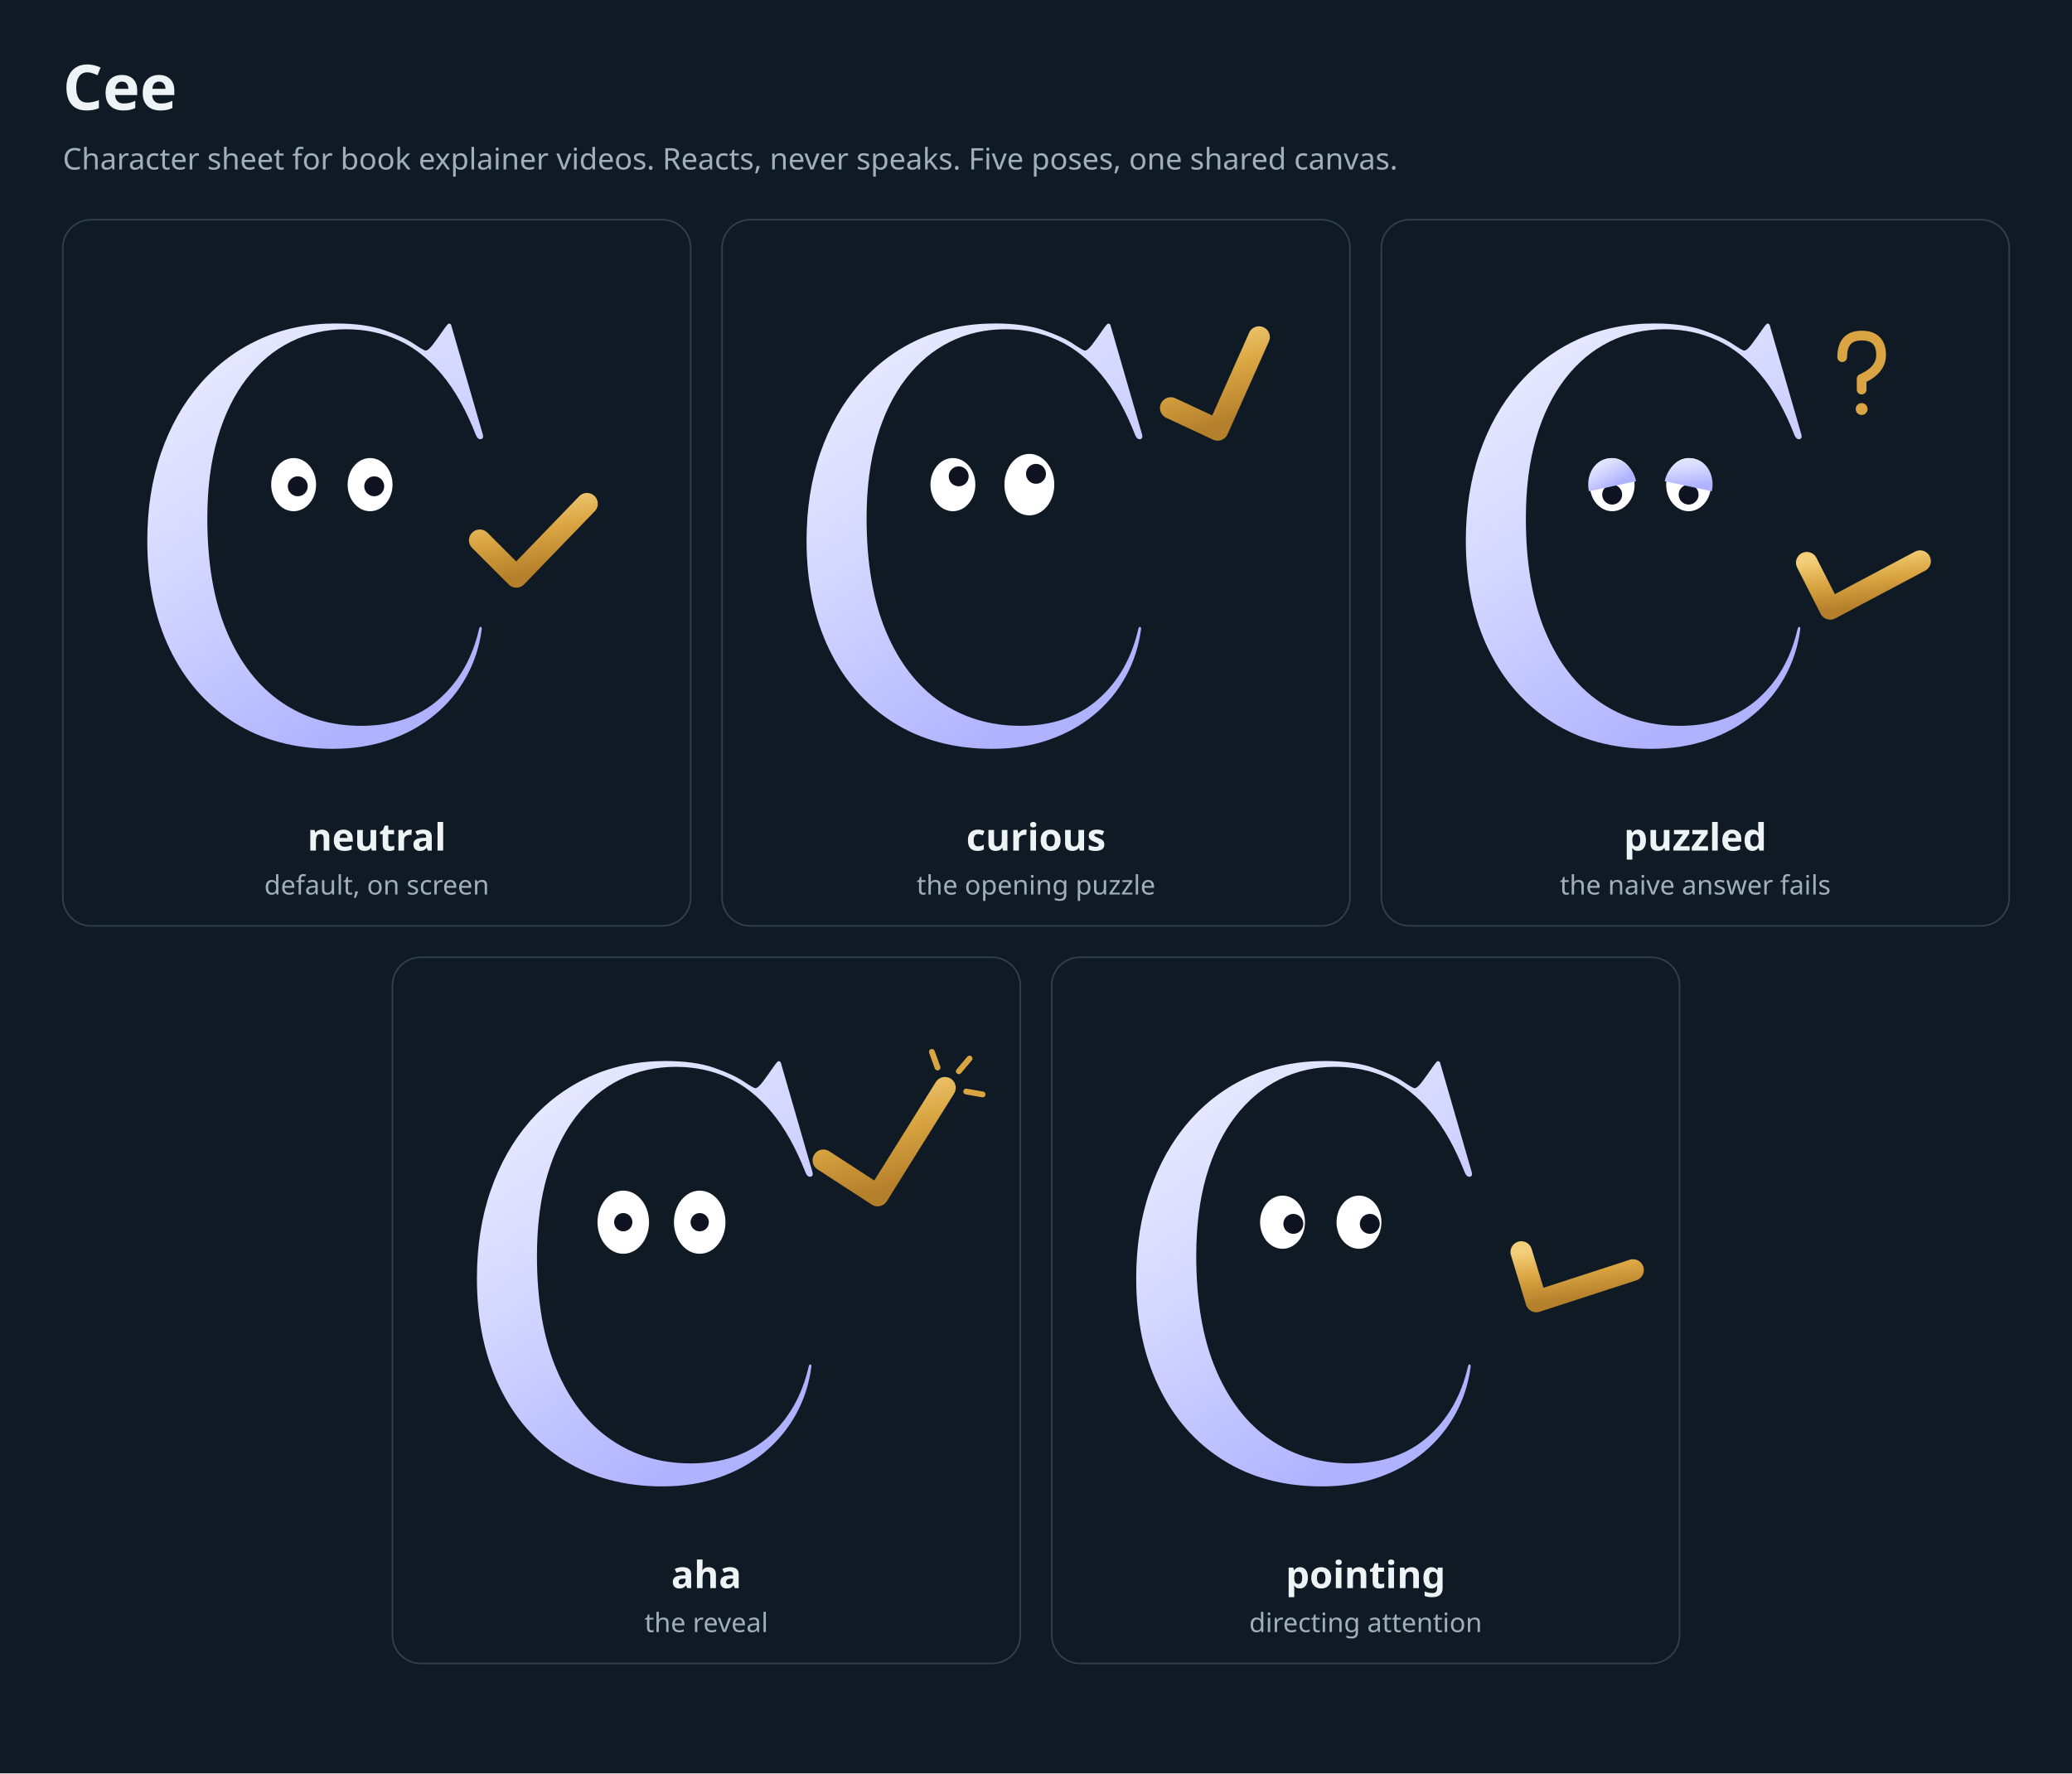
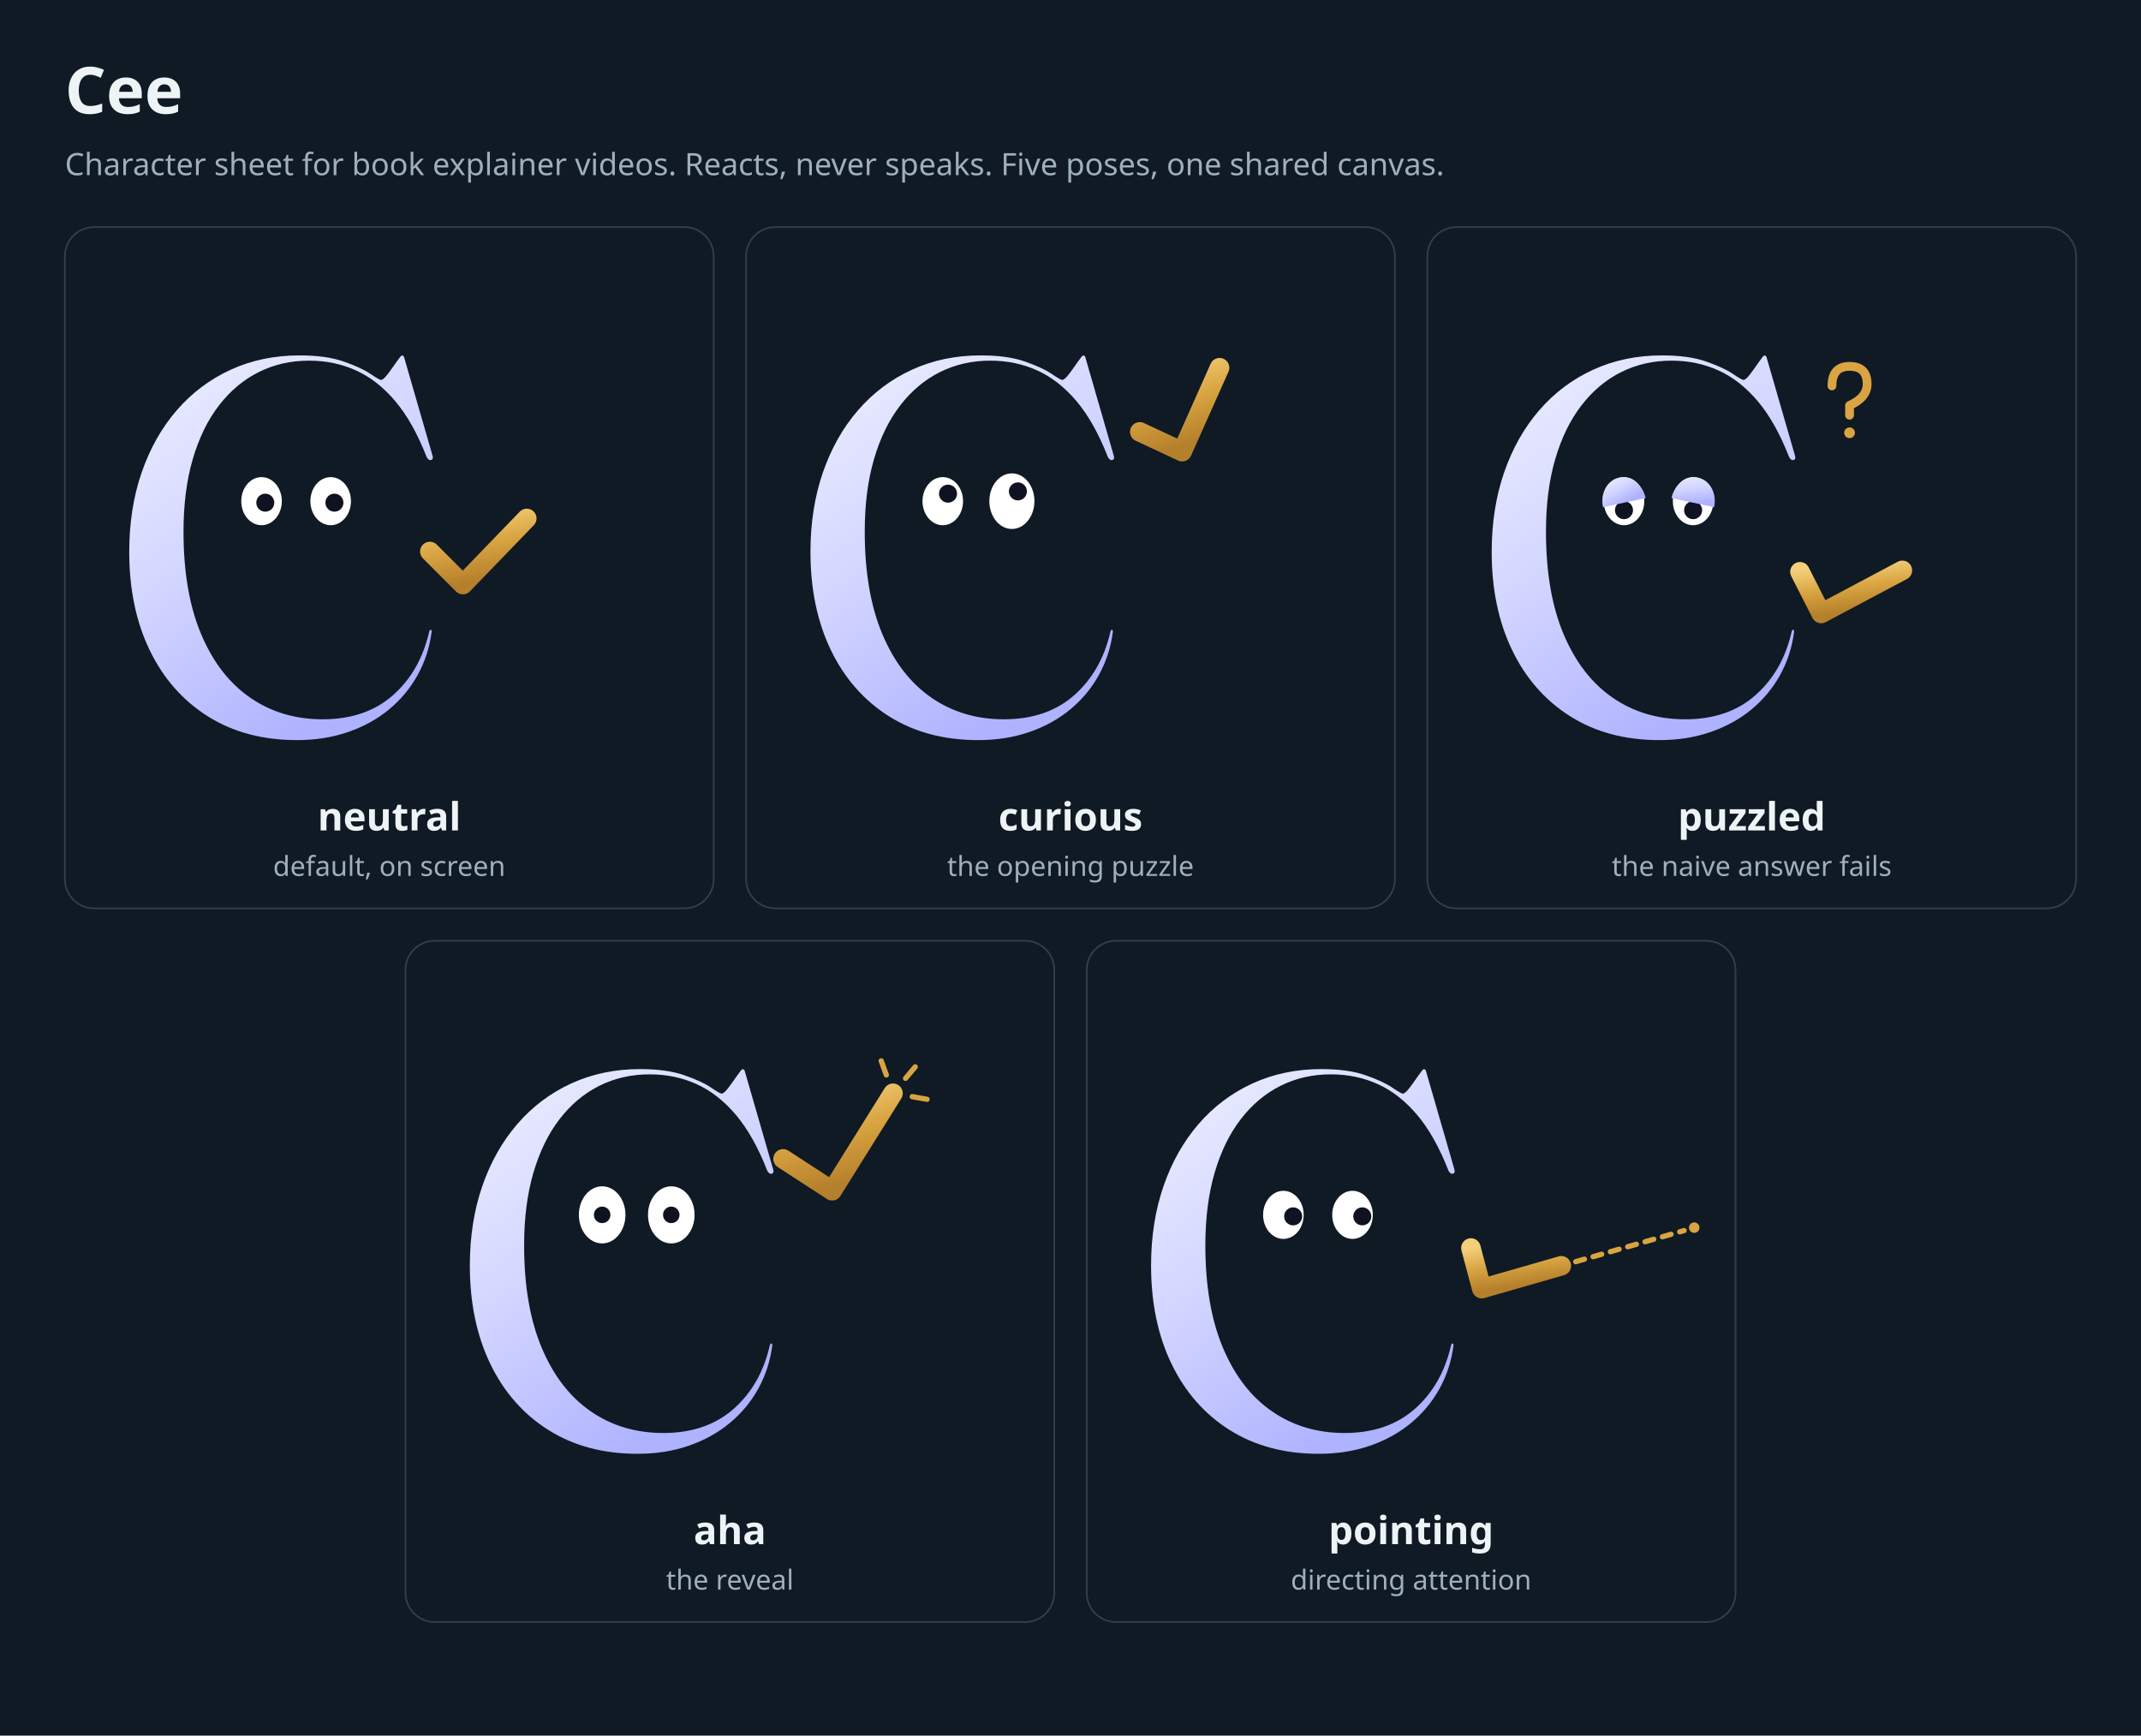
- <svg xmlns="http://www.w3.org/2000/svg" viewBox="0 0 1320 1130" width="1320" height="1130">
-   <rect width="1320" height="1130" fill="#0f1a24" />
+ <svg xmlns="http://www.w3.org/2000/svg" viewBox="0 0 1320 1070" width="1320" height="1070">
+   <rect width="1320" height="1070" fill="#0f1a24" />
  <g font-family="Hanken Grotesk, system-ui, sans-serif">
    <text x="40" y="70" fill="#eef3f5" font-size="40" font-weight="700">Cee</text>
    <text x="40" y="108" fill="#9fb0bb" font-size="19">Character sheet for book explainer videos. Reacts, never speaks. Five poses, one shared canvas.</text>
-     <rect x="40" y="140" width="400" height="450" rx="18" fill="none" stroke="#9fb0bb" stroke-opacity="0.25" />
-     <svg x="60" y="150" width="360" height="360" viewBox="200 150 680 680">
+     <rect x="40" y="140" width="400" height="420" rx="18" fill="none" stroke="#9fb0bb" stroke-opacity="0.25" />
+     <svg x="50" y="170" width="380" height="315" viewBox="200 150 820 680">
      <defs>
        <linearGradient id="neutral-lav" x1="0" y1="0" x2="0.55" y2="1">
          <stop offset="0" stop-color="#eef0ff" />
          <stop offset="0.5" stop-color="#d3d6ff" />
          <stop offset="1" stop-color="#aeb2ff" />
        </linearGradient>
        <linearGradient id="neutral-gold" x1="0" y1="0" x2="0.3" y2="1">
          <stop offset="0" stop-color="#f3cf7a" />
          <stop offset="0.5" stop-color="#d9a441" />
          <stop offset="1" stop-color="#b5802b" />
        </linearGradient>
      </defs>
      <g id="neutral-body" transform="translate(263.9 256.0) scale(0.35165)">
        <path d="M1144.527 1046.674Q1133.048 1134.675 1091.707 1209.496Q1050.367 1284.317 983.786 1339.518Q917.206 1394.719 828.645 1425.359Q740.084 1456.0 634.803 1456.0Q440.242 1456.0 297.601 1366.08Q154.961 1276.16 77.48 1115.74Q0.0 955.321 0.0 743.6Q0.0 579.52 46.98 443.3Q93.961 307.08 179.921 207.72Q265.882 108.36 384.182 54.18Q502.483 0.0 644.484 0.0Q745.283 0.0 811.483 23.12Q877.683 46.239 912.123 69.539Q946.563 92.839 952.724 92.839Q961.964 92.839 979.245 69.719Q996.526 46.599 1012.447 23.48Q1028.368 0.36 1031.888 0.36Q1035.609 0.36 1038.009 2.62Q1040.409 4.88 1041.769 12.041L1147.967 379.366Q1149.967 385.526 1148.787 390.066Q1147.607 394.606 1142.167 395.966Q1137.087 396.966 1132.587 393.606Q1128.087 390.246 1125.007 383.086Q1074.606 253.804 1007.626 174.103Q940.646 94.402 858.826 57.142Q777.007 19.882 680.489 19.882Q577.211 19.882 490.613 62.961Q404.015 106.041 339.876 189.1Q275.737 272.159 240.598 392.278Q205.459 512.397 205.459 666.836Q205.459 896.916 272.218 1055.196Q338.977 1213.475 457.755 1295.354Q576.533 1377.233 732.091 1377.233Q894.928 1377.233 998.147 1286.134Q1101.367 1195.035 1135.487 1044.954Q1136.847 1041.153 1137.887 1039.573Q1138.927 1037.993 1141.007 1038.633Q1143.447 1038.633 1144.167 1041.073Q1144.887 1043.513 1144.527 1046.674Z" fill="url(#neutral-lav)" />
      </g>
      <ellipse id="neutral-eye-l" cx="440" cy="450" rx="27" ry="32" fill="#ffffff" />
      <circle id="neutral-pupil-l" cx="445" cy="452" r="12" fill="#0f1220" />
      <ellipse id="neutral-eye-r" cx="532" cy="450" rx="27" ry="32" fill="#ffffff" />
      <circle id="neutral-pupil-r" cx="537" cy="452" r="12" fill="#0f1220" />
      <path id="neutral-hand" d="M664.0 517.0 L708.0 561.0 L793.0 473.0" fill="none" stroke="url(#neutral-gold)" stroke-width="26" stroke-linecap="round" stroke-linejoin="round" />
    </svg>
-     <text x="240" y="542" fill="#eef3f5" font-size="24" font-weight="700" text-anchor="middle">neutral</text>
-     <text x="240" y="570" fill="#9fb0bb" font-size="17" text-anchor="middle">default, on screen</text>
-     <rect x="460" y="140" width="400" height="450" rx="18" fill="none" stroke="#9fb0bb" stroke-opacity="0.25" />
-     <svg x="480" y="150" width="360" height="360" viewBox="200 150 680 680">
+     <text x="240" y="512" fill="#eef3f5" font-size="24" font-weight="700" text-anchor="middle">neutral</text>
+     <text x="240" y="540" fill="#9fb0bb" font-size="17" text-anchor="middle">default, on screen</text>
+     <rect x="460" y="140" width="400" height="420" rx="18" fill="none" stroke="#9fb0bb" stroke-opacity="0.25" />
+     <svg x="470" y="170" width="380" height="315" viewBox="200 150 820 680">
      <defs>
        <linearGradient id="curious-lav" x1="0" y1="0" x2="0.55" y2="1">
          <stop offset="0" stop-color="#eef0ff" />
          <stop offset="0.5" stop-color="#d3d6ff" />
          <stop offset="1" stop-color="#aeb2ff" />
        </linearGradient>
        <linearGradient id="curious-gold" x1="0" y1="0" x2="0.3" y2="1">
          <stop offset="0" stop-color="#f3cf7a" />
          <stop offset="0.5" stop-color="#d9a441" />
          <stop offset="1" stop-color="#b5802b" />
        </linearGradient>
      </defs>
      <g id="curious-body" transform="translate(263.9 256.0) scale(0.35165)">
        <path d="M1144.527 1046.674Q1133.048 1134.675 1091.707 1209.496Q1050.367 1284.317 983.786 1339.518Q917.206 1394.719 828.645 1425.359Q740.084 1456.0 634.803 1456.0Q440.242 1456.0 297.601 1366.08Q154.961 1276.16 77.48 1115.74Q0.0 955.321 0.0 743.6Q0.0 579.52 46.98 443.3Q93.961 307.08 179.921 207.72Q265.882 108.36 384.182 54.18Q502.483 0.0 644.484 0.0Q745.283 0.0 811.483 23.12Q877.683 46.239 912.123 69.539Q946.563 92.839 952.724 92.839Q961.964 92.839 979.245 69.719Q996.526 46.599 1012.447 23.48Q1028.368 0.36 1031.888 0.36Q1035.609 0.36 1038.009 2.62Q1040.409 4.88 1041.769 12.041L1147.967 379.366Q1149.967 385.526 1148.787 390.066Q1147.607 394.606 1142.167 395.966Q1137.087 396.966 1132.587 393.606Q1128.087 390.246 1125.007 383.086Q1074.606 253.804 1007.626 174.103Q940.646 94.402 858.826 57.142Q777.007 19.882 680.489 19.882Q577.211 19.882 490.613 62.961Q404.015 106.041 339.876 189.1Q275.737 272.159 240.598 392.278Q205.459 512.397 205.459 666.836Q205.459 896.916 272.218 1055.196Q338.977 1213.475 457.755 1295.354Q576.533 1377.233 732.091 1377.233Q894.928 1377.233 998.147 1286.134Q1101.367 1195.035 1135.487 1044.954Q1136.847 1041.153 1137.887 1039.573Q1138.927 1037.993 1141.007 1038.633Q1143.447 1038.633 1144.167 1041.073Q1144.887 1043.513 1144.527 1046.674Z" fill="url(#curious-lav)" />
      </g>
      <ellipse id="curious-eye-l" cx="440" cy="450" rx="27" ry="32" fill="#ffffff" />
      <circle id="curious-pupil-l" cx="447" cy="440" r="12" fill="#0f1220" />
      <ellipse id="curious-eye-r" cx="532" cy="450" rx="30" ry="37" fill="#ffffff" />
      <circle id="curious-pupil-r" cx="540" cy="437" r="12" fill="#0f1220" />
      <path id="curious-hand" d="M702.2 357.8 L758.6 384.1 L808.4 272.4" fill="none" stroke="url(#curious-gold)" stroke-width="26" stroke-linecap="round" stroke-linejoin="round" />
    </svg>
-     <text x="660" y="542" fill="#eef3f5" font-size="24" font-weight="700" text-anchor="middle">curious</text>
-     <text x="660" y="570" fill="#9fb0bb" font-size="17" text-anchor="middle">the opening puzzle</text>
-     <rect x="880" y="140" width="400" height="450" rx="18" fill="none" stroke="#9fb0bb" stroke-opacity="0.25" />
-     <svg x="900" y="150" width="360" height="360" viewBox="200 150 680 680">
+     <text x="660" y="512" fill="#eef3f5" font-size="24" font-weight="700" text-anchor="middle">curious</text>
+     <text x="660" y="540" fill="#9fb0bb" font-size="17" text-anchor="middle">the opening puzzle</text>
+     <rect x="880" y="140" width="400" height="420" rx="18" fill="none" stroke="#9fb0bb" stroke-opacity="0.25" />
+     <svg x="890" y="170" width="380" height="315" viewBox="200 150 820 680">
      <defs>
        <linearGradient id="puzzled-lav" x1="0" y1="0" x2="0.55" y2="1">
          <stop offset="0" stop-color="#eef0ff" />
          <stop offset="0.5" stop-color="#d3d6ff" />
          <stop offset="1" stop-color="#aeb2ff" />
        </linearGradient>
        <linearGradient id="puzzled-gold" x1="0" y1="0" x2="0.3" y2="1">
          <stop offset="0" stop-color="#f3cf7a" />
          <stop offset="0.5" stop-color="#d9a441" />
          <stop offset="1" stop-color="#b5802b" />
        </linearGradient>
      </defs>
      <g id="puzzled-body" transform="translate(263.9 256.0) scale(0.35165)">
        <path d="M1144.527 1046.674Q1133.048 1134.675 1091.707 1209.496Q1050.367 1284.317 983.786 1339.518Q917.206 1394.719 828.645 1425.359Q740.084 1456.0 634.803 1456.0Q440.242 1456.0 297.601 1366.08Q154.961 1276.16 77.48 1115.74Q0.0 955.321 0.0 743.6Q0.0 579.52 46.98 443.3Q93.961 307.08 179.921 207.72Q265.882 108.36 384.182 54.18Q502.483 0.0 644.484 0.0Q745.283 0.0 811.483 23.12Q877.683 46.239 912.123 69.539Q946.563 92.839 952.724 92.839Q961.964 92.839 979.245 69.719Q996.526 46.599 1012.447 23.48Q1028.368 0.36 1031.888 0.36Q1035.609 0.36 1038.009 2.62Q1040.409 4.88 1041.769 12.041L1147.967 379.366Q1149.967 385.526 1148.787 390.066Q1147.607 394.606 1142.167 395.966Q1137.087 396.966 1132.587 393.606Q1128.087 390.246 1125.007 383.086Q1074.606 253.804 1007.626 174.103Q940.646 94.402 858.826 57.142Q777.007 19.882 680.489 19.882Q577.211 19.882 490.613 62.961Q404.015 106.041 339.876 189.1Q275.737 272.159 240.598 392.278Q205.459 512.397 205.459 666.836Q205.459 896.916 272.218 1055.196Q338.977 1213.475 457.755 1295.354Q576.533 1377.233 732.091 1377.233Q894.928 1377.233 998.147 1286.134Q1101.367 1195.035 1135.487 1044.954Q1136.847 1041.153 1137.887 1039.573Q1138.927 1037.993 1141.007 1038.633Q1143.447 1038.633 1144.167 1041.073Q1144.887 1043.513 1144.527 1046.674Z" fill="url(#puzzled-lav)" />
      </g>
      <ellipse id="puzzled-eye-l" cx="440" cy="450" rx="27" ry="32" fill="#ffffff" />
      <circle id="puzzled-pupil-l" cx="440" cy="462" r="12" fill="#0f1220" />
      <path id="puzzled-lid-l" d="M411 452 A29 34 0 0 1 469 452 Z" fill="url(#puzzled-lav)" transform="rotate(-12 440 450)" />
      <ellipse id="puzzled-eye-r" cx="532" cy="450" rx="27" ry="32" fill="#ffffff" />
      <circle id="puzzled-pupil-r" cx="532" cy="462" r="12" fill="#0f1220" />
      <path id="puzzled-lid-r" d="M503 452 A29 34 0 0 1 561 452 Z" fill="url(#puzzled-lav)" transform="rotate(12 532 450)" />
      <path id="puzzled-hand" d="M674.2 544.0 L702.4 599.5 L810.5 542.1" fill="none" stroke="url(#puzzled-gold)" stroke-width="26" stroke-linecap="round" stroke-linejoin="round" />
      <g id="puzzled-prop">
        <path d="M716.8 296.6 Q716.8 270.6 740.2 270.6 Q763.6 270.6 763.6 294.0 Q763.6 312.2 740.2 322.6 L740.2 335.6" fill="none" stroke="#d9a441" stroke-width="11.7" stroke-linecap="round" stroke-linejoin="round" />
        <circle cx="740.2" cy="359.0" r="7.15" fill="#d9a441" />
      </g>
    </svg>
-     <text x="1080" y="542" fill="#eef3f5" font-size="24" font-weight="700" text-anchor="middle">puzzled</text>
-     <text x="1080" y="570" fill="#9fb0bb" font-size="17" text-anchor="middle">the naive answer fails</text>
-     <rect x="250" y="610" width="400" height="450" rx="18" fill="none" stroke="#9fb0bb" stroke-opacity="0.25" />
-     <svg x="270" y="620" width="360" height="360" viewBox="200 150 680 680">
+     <text x="1080" y="512" fill="#eef3f5" font-size="24" font-weight="700" text-anchor="middle">puzzled</text>
+     <text x="1080" y="540" fill="#9fb0bb" font-size="17" text-anchor="middle">the naive answer fails</text>
+     <rect x="250" y="580" width="400" height="420" rx="18" fill="none" stroke="#9fb0bb" stroke-opacity="0.25" />
+     <svg x="260" y="610" width="380" height="315" viewBox="200 150 820 680">
      <defs>
        <linearGradient id="aha-lav" x1="0" y1="0" x2="0.55" y2="1">
          <stop offset="0" stop-color="#eef0ff" />
          <stop offset="0.5" stop-color="#d3d6ff" />
          <stop offset="1" stop-color="#aeb2ff" />
        </linearGradient>
        <linearGradient id="aha-gold" x1="0" y1="0" x2="0.3" y2="1">
          <stop offset="0" stop-color="#f3cf7a" />
          <stop offset="0.5" stop-color="#d9a441" />
          <stop offset="1" stop-color="#b5802b" />
        </linearGradient>
      </defs>
      <g id="aha-body" transform="translate(263.9 256.0) scale(0.35165)">
        <path d="M1144.527 1046.674Q1133.048 1134.675 1091.707 1209.496Q1050.367 1284.317 983.786 1339.518Q917.206 1394.719 828.645 1425.359Q740.084 1456.0 634.803 1456.0Q440.242 1456.0 297.601 1366.08Q154.961 1276.16 77.48 1115.74Q0.0 955.321 0.0 743.6Q0.0 579.52 46.98 443.3Q93.961 307.08 179.921 207.72Q265.882 108.36 384.182 54.18Q502.483 0.0 644.484 0.0Q745.283 0.0 811.483 23.12Q877.683 46.239 912.123 69.539Q946.563 92.839 952.724 92.839Q961.964 92.839 979.245 69.719Q996.526 46.599 1012.447 23.48Q1028.368 0.36 1031.888 0.36Q1035.609 0.36 1038.009 2.62Q1040.409 4.88 1041.769 12.041L1147.967 379.366Q1149.967 385.526 1148.787 390.066Q1147.607 394.606 1142.167 395.966Q1137.087 396.966 1132.587 393.606Q1128.087 390.246 1125.007 383.086Q1074.606 253.804 1007.626 174.103Q940.646 94.402 858.826 57.142Q777.007 19.882 680.489 19.882Q577.211 19.882 490.613 62.961Q404.015 106.041 339.876 189.1Q275.737 272.159 240.598 392.278Q205.459 512.397 205.459 666.836Q205.459 896.916 272.218 1055.196Q338.977 1213.475 457.755 1295.354Q576.533 1377.233 732.091 1377.233Q894.928 1377.233 998.147 1286.134Q1101.367 1195.035 1135.487 1044.954Q1136.847 1041.153 1137.887 1039.573Q1138.927 1037.993 1141.007 1038.633Q1143.447 1038.633 1144.167 1041.073Q1144.887 1043.513 1144.527 1046.674Z" fill="url(#aha-lav)" />
      </g>
      <ellipse id="aha-eye-l" cx="440" cy="450" rx="31" ry="38" fill="#ffffff" />
      <circle id="aha-pupil-l" cx="440" cy="450" r="11" fill="#0f1220" />
      <ellipse id="aha-eye-r" cx="532" cy="450" rx="31" ry="38" fill="#ffffff" />
      <circle id="aha-pupil-r" cx="532" cy="450" r="11" fill="#0f1220" />
      <path id="aha-hand" d="M680.8 375.5 L746.1 417.9 L827.1 288.2" fill="none" stroke="url(#aha-gold)" stroke-width="26" stroke-linecap="round" stroke-linejoin="round" />
      <g id="aha-prop" stroke="#d9a441" stroke-width="7" stroke-linecap="round">
        <line x1="818.2" y1="263.8" x2="811.4" y2="245.0" />
        <line x1="843.8" y1="268.3" x2="856.7" y2="253.0" />
        <line x1="852.7" y1="292.7" x2="872.4" y2="296.2" />
      </g>
    </svg>
-     <text x="450" y="1012" fill="#eef3f5" font-size="24" font-weight="700" text-anchor="middle">aha</text>
-     <text x="450" y="1040" fill="#9fb0bb" font-size="17" text-anchor="middle">the reveal</text>
-     <rect x="670" y="610" width="400" height="450" rx="18" fill="none" stroke="#9fb0bb" stroke-opacity="0.25" />
-     <svg x="690" y="620" width="360" height="360" viewBox="200 150 680 680">
+     <text x="450" y="952" fill="#eef3f5" font-size="24" font-weight="700" text-anchor="middle">aha</text>
+     <text x="450" y="980" fill="#9fb0bb" font-size="17" text-anchor="middle">the reveal</text>
+     <rect x="670" y="580" width="400" height="420" rx="18" fill="none" stroke="#9fb0bb" stroke-opacity="0.25" />
+     <svg x="680" y="610" width="380" height="315" viewBox="200 150 820 680">
      <defs>
        <linearGradient id="pointing-lav" x1="0" y1="0" x2="0.55" y2="1">
          <stop offset="0" stop-color="#eef0ff" />
          <stop offset="0.5" stop-color="#d3d6ff" />
          <stop offset="1" stop-color="#aeb2ff" />
        </linearGradient>
        <linearGradient id="pointing-gold" x1="0" y1="0" x2="0.3" y2="1">
          <stop offset="0" stop-color="#f3cf7a" />
          <stop offset="0.5" stop-color="#d9a441" />
          <stop offset="1" stop-color="#b5802b" />
        </linearGradient>
      </defs>
      <g id="pointing-body" transform="translate(263.9 256.0) scale(0.35165)">
        <path d="M1144.527 1046.674Q1133.048 1134.675 1091.707 1209.496Q1050.367 1284.317 983.786 1339.518Q917.206 1394.719 828.645 1425.359Q740.084 1456.0 634.803 1456.0Q440.242 1456.0 297.601 1366.08Q154.961 1276.16 77.48 1115.74Q0.0 955.321 0.0 743.6Q0.0 579.52 46.98 443.3Q93.961 307.08 179.921 207.72Q265.882 108.36 384.182 54.18Q502.483 0.0 644.484 0.0Q745.283 0.0 811.483 23.12Q877.683 46.239 912.123 69.539Q946.563 92.839 952.724 92.839Q961.964 92.839 979.245 69.719Q996.526 46.599 1012.447 23.48Q1028.368 0.36 1031.888 0.36Q1035.609 0.36 1038.009 2.62Q1040.409 4.88 1041.769 12.041L1147.967 379.366Q1149.967 385.526 1148.787 390.066Q1147.607 394.606 1142.167 395.966Q1137.087 396.966 1132.587 393.606Q1128.087 390.246 1125.007 383.086Q1074.606 253.804 1007.626 174.103Q940.646 94.402 858.826 57.142Q777.007 19.882 680.489 19.882Q577.211 19.882 490.613 62.961Q404.015 106.041 339.876 189.1Q275.737 272.159 240.598 392.278Q205.459 512.397 205.459 666.836Q205.459 896.916 272.218 1055.196Q338.977 1213.475 457.755 1295.354Q576.533 1377.233 732.091 1377.233Q894.928 1377.233 998.147 1286.134Q1101.367 1195.035 1135.487 1044.954Q1136.847 1041.153 1137.887 1039.573Q1138.927 1037.993 1141.007 1038.633Q1143.447 1038.633 1144.167 1041.073Q1144.887 1043.513 1144.527 1046.674Z" fill="url(#pointing-lav)" />
      </g>
      <ellipse id="pointing-eye-l" cx="440" cy="450" rx="27" ry="32" fill="#ffffff" />
      <circle id="pointing-pupil-l" cx="453" cy="452" r="12" fill="#0f1220" />
      <ellipse id="pointing-eye-r" cx="532" cy="450" rx="27" ry="32" fill="#ffffff" />
      <circle id="pointing-pupil-r" cx="545" cy="452" r="12" fill="#0f1220" />
-       <path id="pointing-hand" d="M727.3 485.9 L745.4 545.4 L861.8 507.6" fill="none" stroke="url(#pointing-gold)" stroke-width="26" stroke-linecap="round" stroke-linejoin="round" />
+       <path id="pointing-hand" d="M689.6 494.1 L704.0 548.2 L809.9 517.8" fill="none" stroke="url(#pointing-gold)" stroke-width="26" stroke-linecap="round" stroke-linejoin="round" />
+       <g id="pointing-prop">
+         <line x1="829.1" y1="512.3" x2="973.3" y2="470.9" stroke="#d9a441" stroke-width="7" stroke-linecap="round" stroke-dasharray="12 12" />
+         <circle cx="986.8" cy="467.0" r="7" fill="#d9a441" />
+       </g>
    </svg>
-     <text x="870" y="1012" fill="#eef3f5" font-size="24" font-weight="700" text-anchor="middle">pointing</text>
-     <text x="870" y="1040" fill="#9fb0bb" font-size="17" text-anchor="middle">directing attention</text>
+     <text x="870" y="952" fill="#eef3f5" font-size="24" font-weight="700" text-anchor="middle">pointing</text>
+     <text x="870" y="980" fill="#9fb0bb" font-size="17" text-anchor="middle">directing attention</text>
  </g>
</svg>
